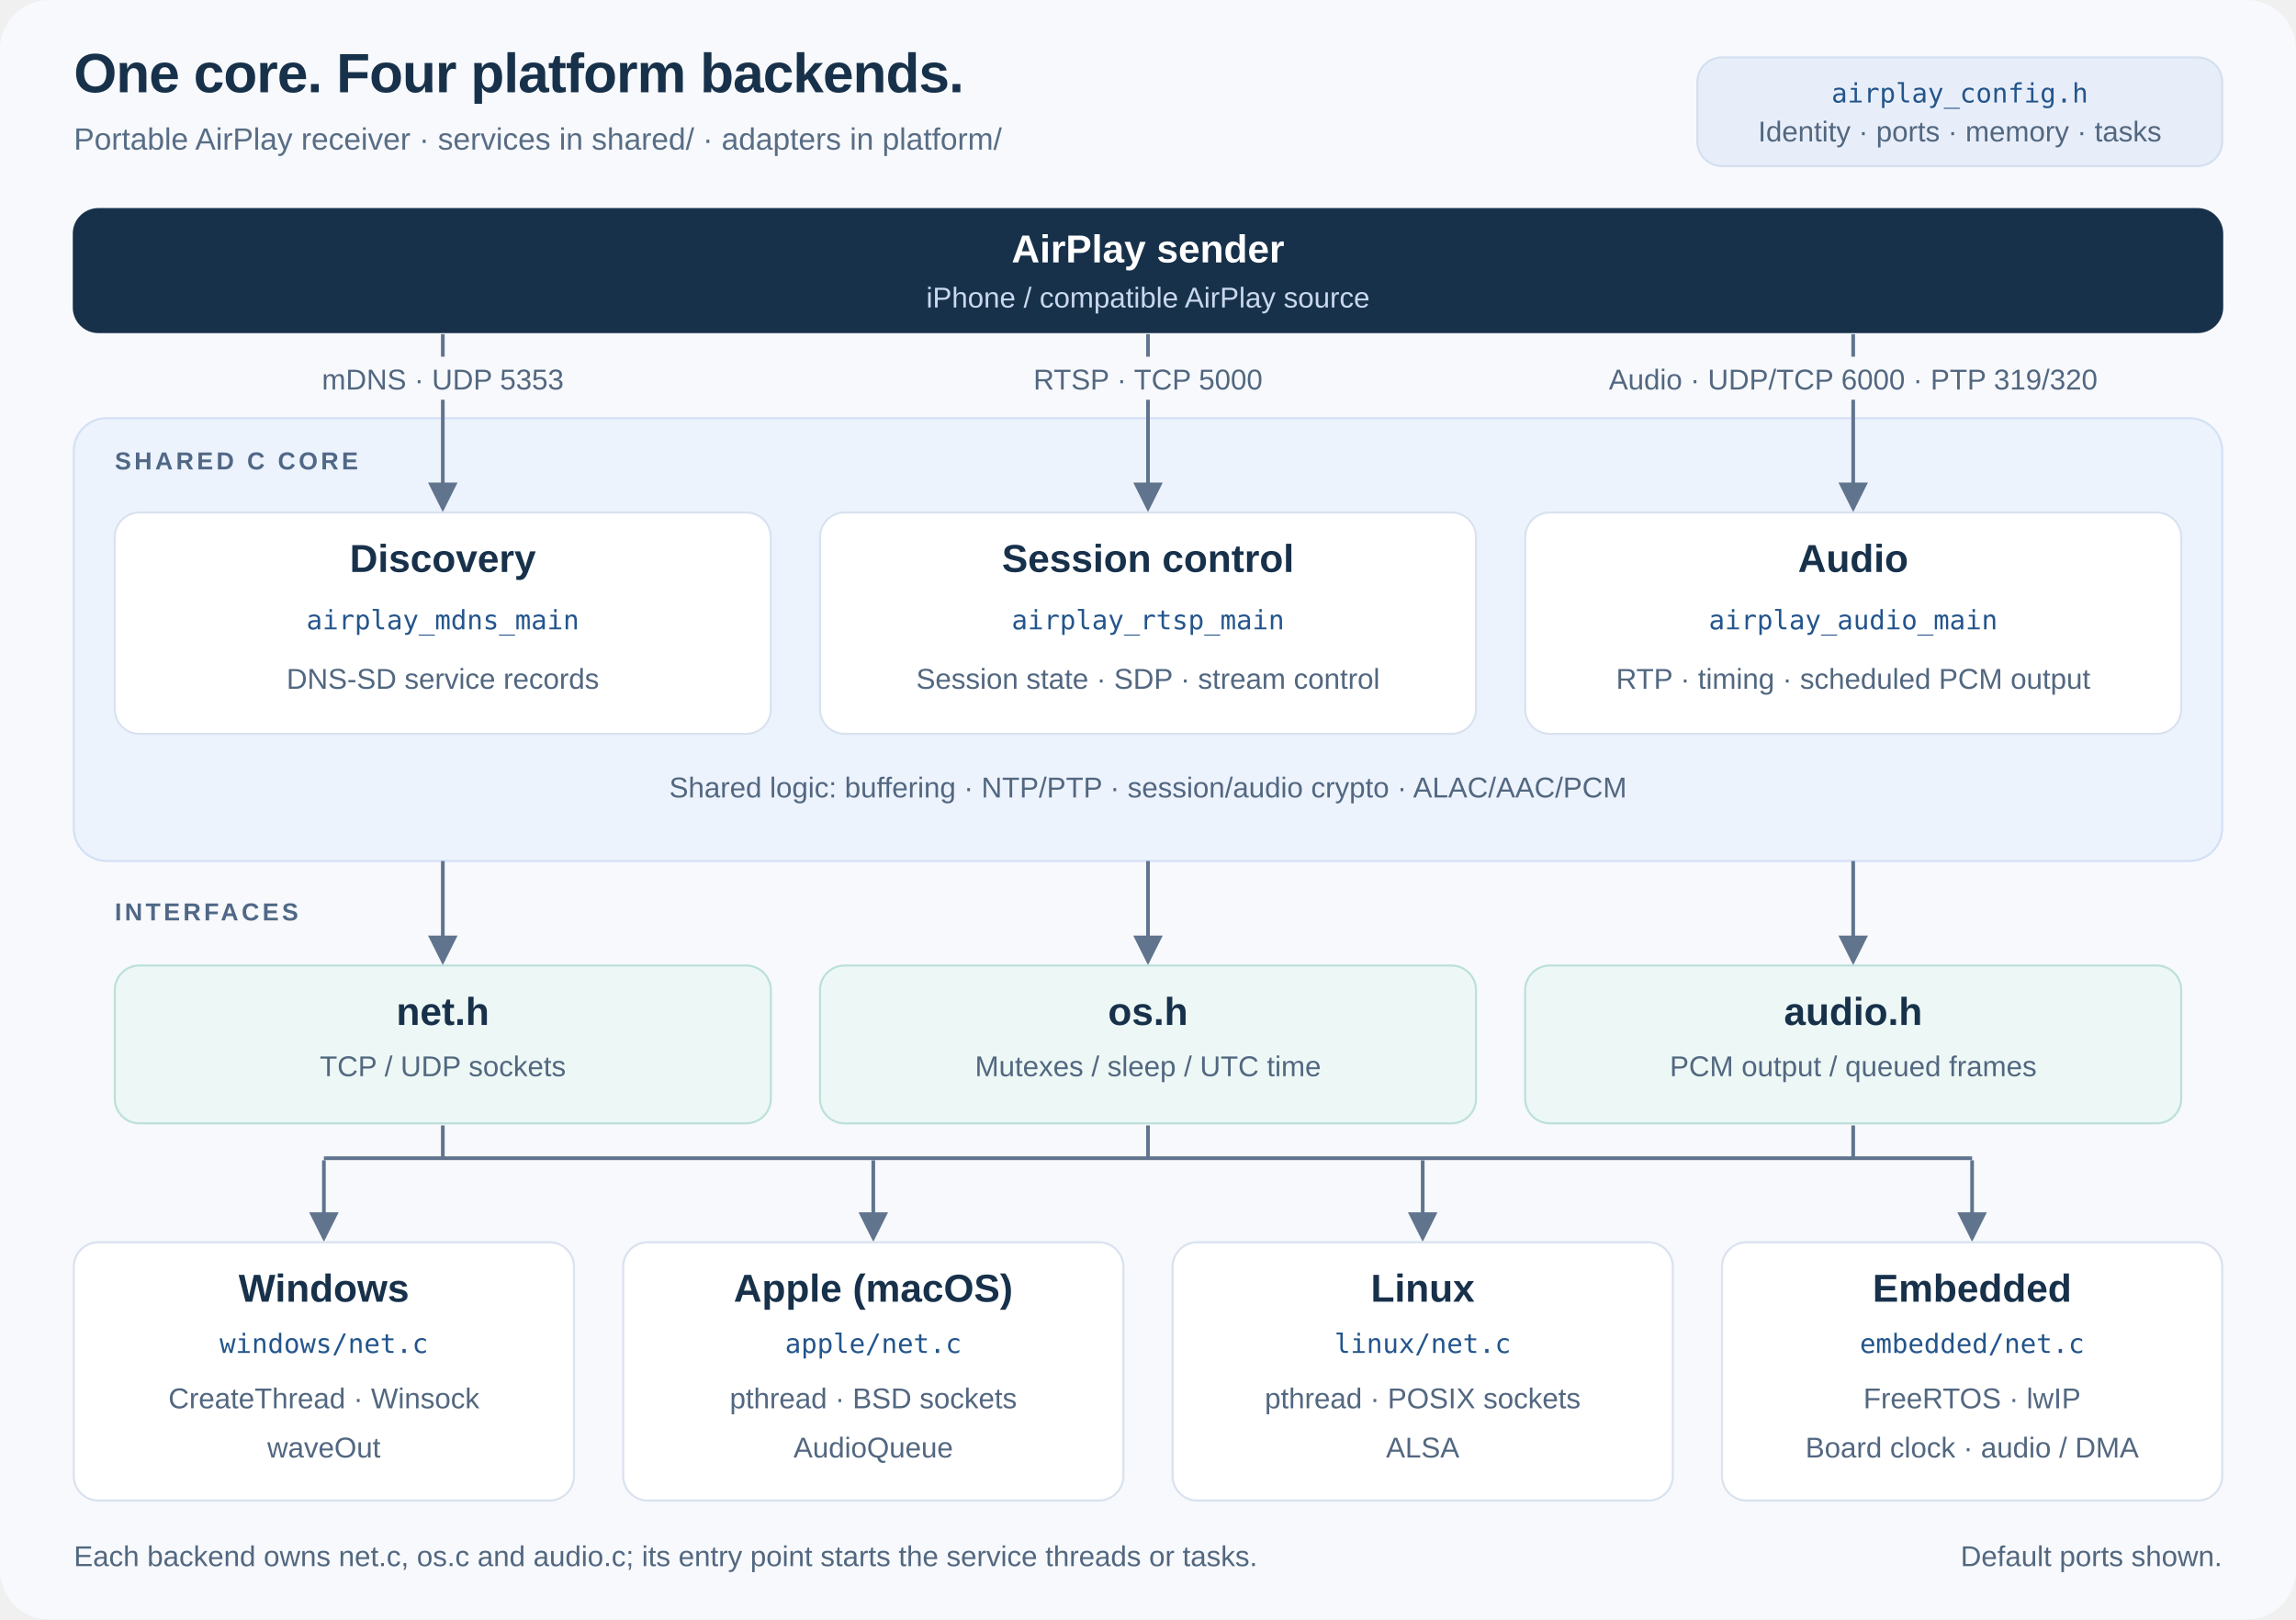
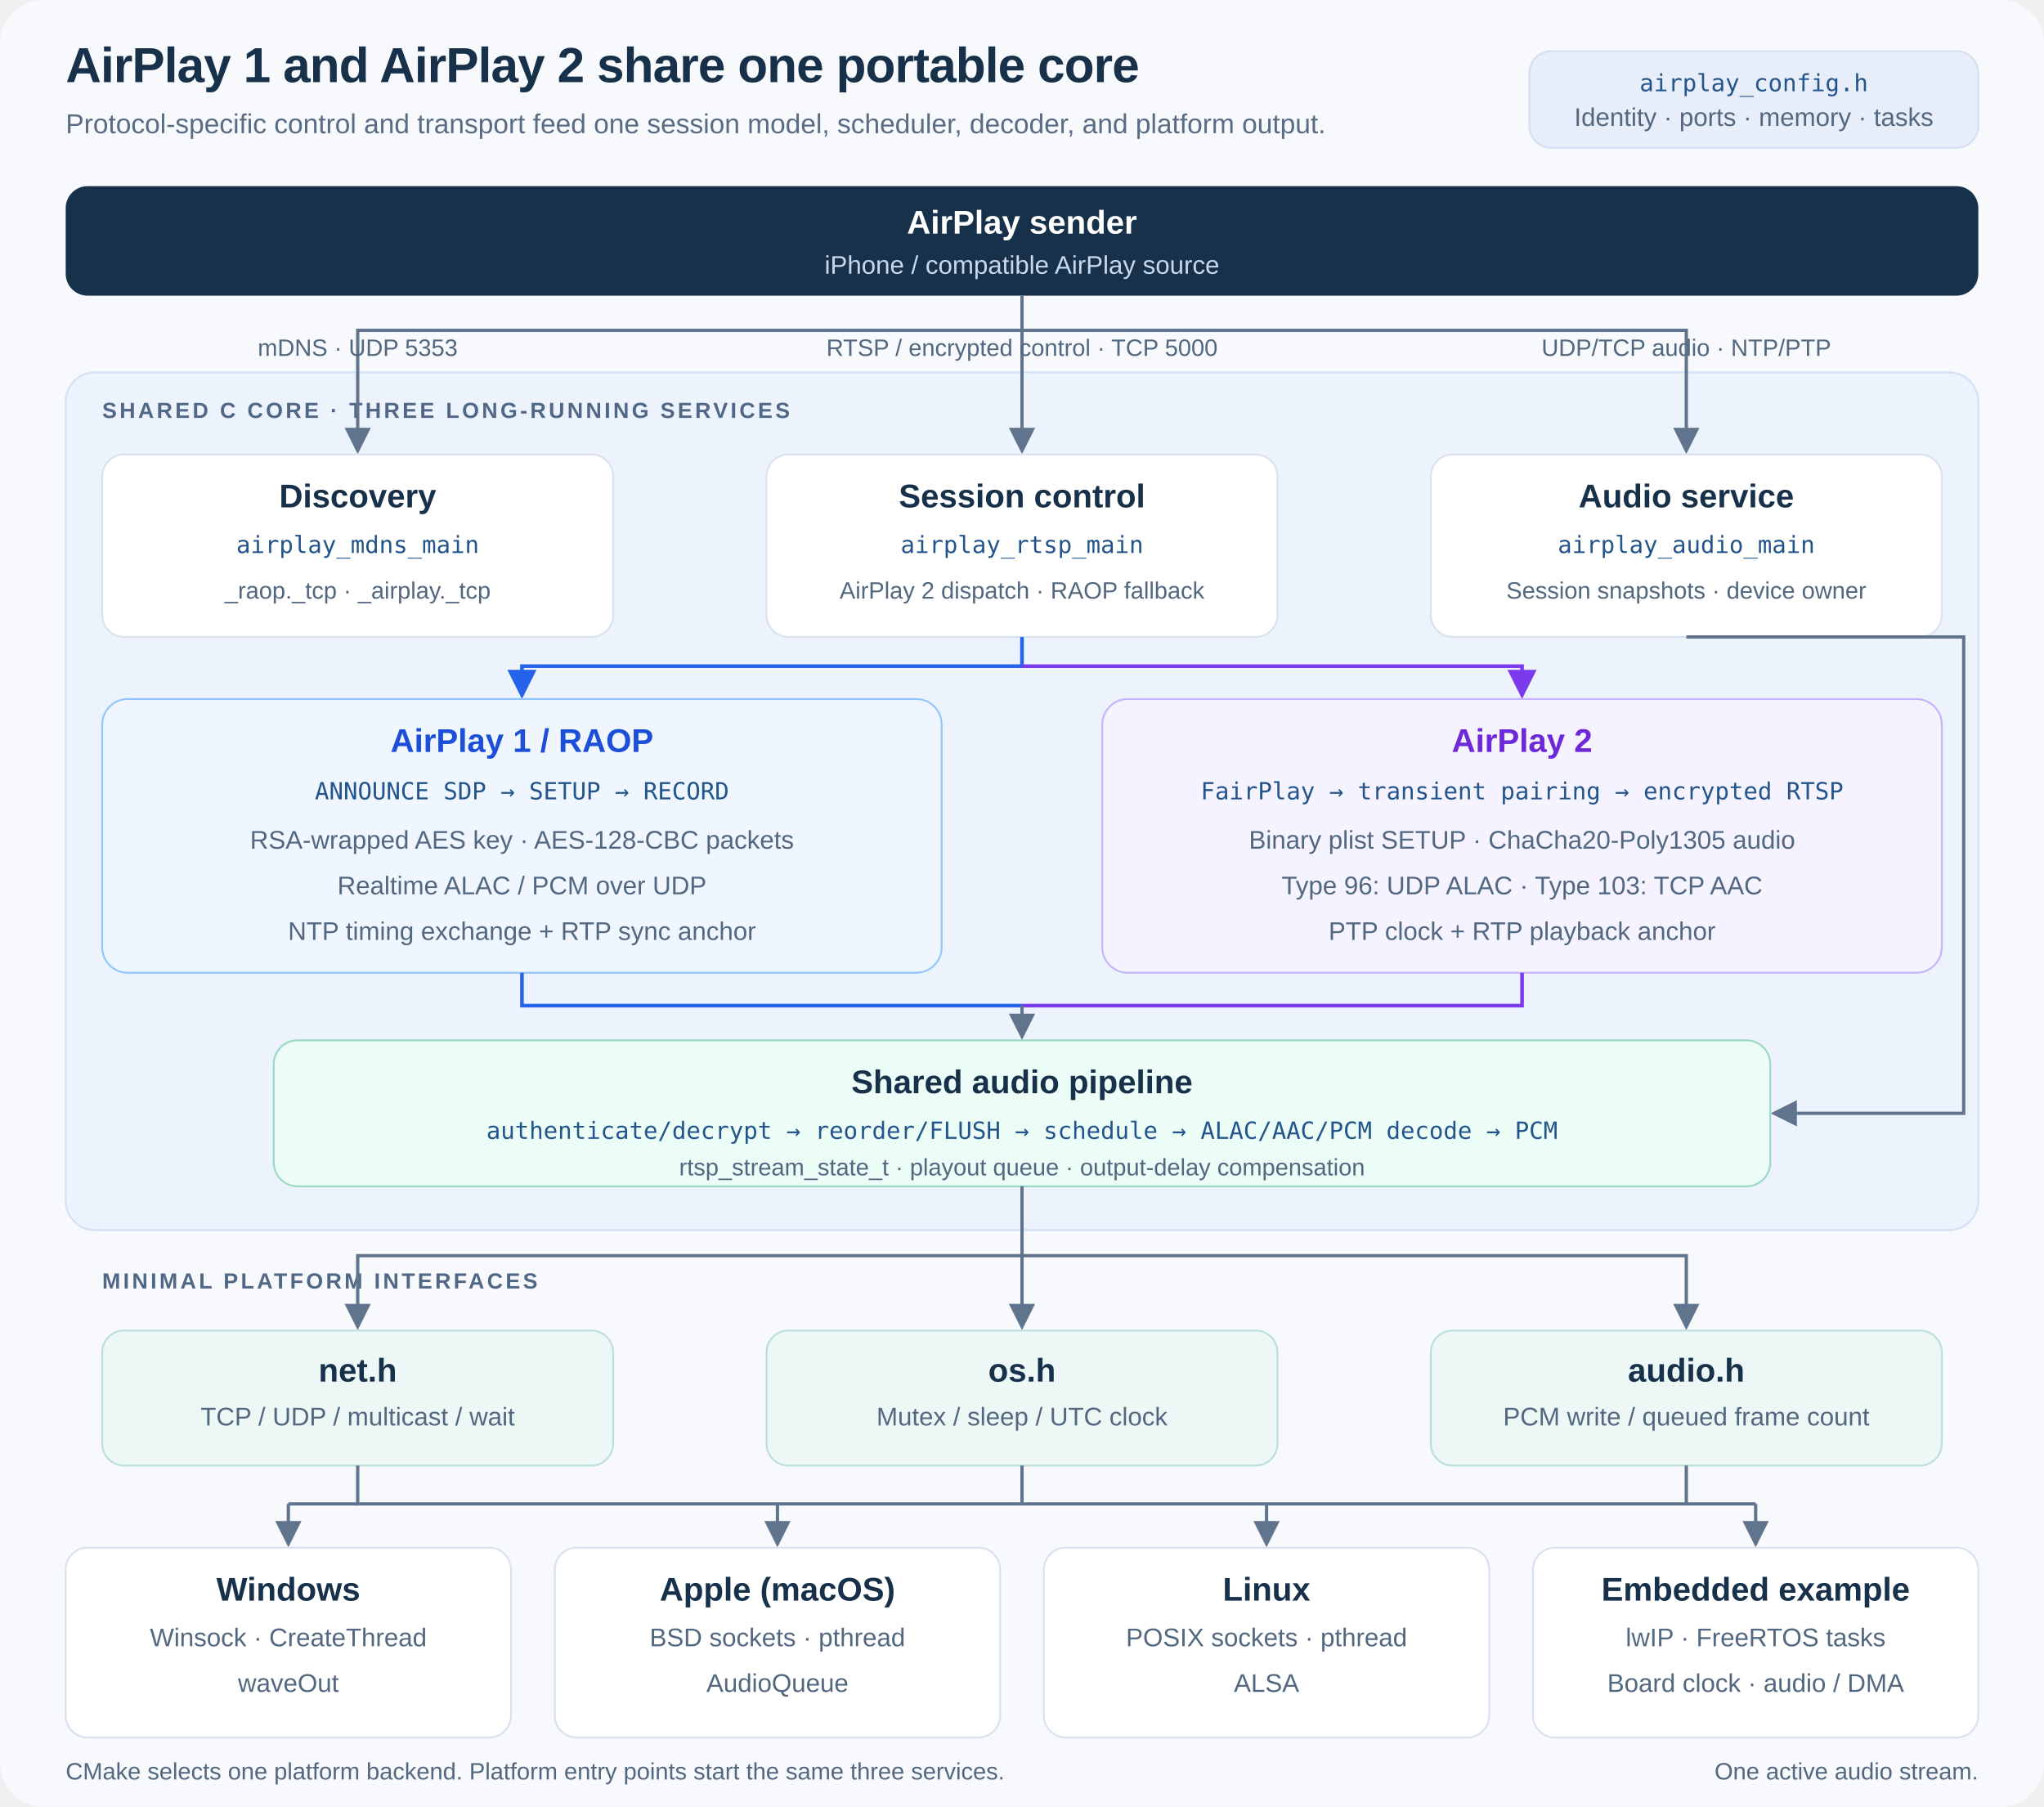
- <svg xmlns="http://www.w3.org/2000/svg" width="1120" height="790" viewBox="0 0 1120 790" role="img" aria-labelledby="title description">
+ <svg xmlns="http://www.w3.org/2000/svg" width="1120" height="990" viewBox="0 0 1120 990" role="img" aria-labelledby="title description">
  <defs>
-     <marker id="arrow" markerWidth="8" markerHeight="8" refX="7" refY="4" orient="auto-start-reverse">
+     <marker id="arrow" markerWidth="8" markerHeight="8" refX="7" refY="4" orient="auto">
      <path d="M0 0 L8 4 L0 8 Z" fill="#60748e" />
    </marker>
    <marker id="blue" markerWidth="8" markerHeight="8" refX="7" refY="4" orient="auto">
      <path d="M0 0 L8 4 L0 8 Z" fill="#2563eb" />
    </marker>
+     <marker id="violet" markerWidth="8" markerHeight="8" refX="7" refY="4" orient="auto">
+       <path d="M0 0 L8 4 L0 8 Z" fill="#7c3aed" />
+     </marker>
  </defs>
-   <style>text{font-family:Arial,Helvetica,sans-serif;fill:#18314b} .title{font-size:27px;font-weight:700;letter-spacing:-.4px} .subtitle{font-size:15px;fill:#586d85} .label{font-size:12px;font-weight:700;letter-spacing:1.5px;fill:#506886} .heading{font-size:19px;font-weight:700} .body{font-size:14px;fill:#526780} .code{font-family:Consolas,monospace;font-size:13px;fill:#23558c}</style>
-   <rect width="1120" height="790" rx="24" fill="#f7f9fc" />
-   <text x="36" y="45" class="title" text-anchor="start">One core. Four platform backends.</text>
-   <text x="36" y="73" class="subtitle" text-anchor="start">Portable AirPlay receiver · services in shared/ · adapters in platform/</text>
-   <rect x="828" y="28" width="256" height="53" rx="12" fill="#e8eef9" stroke="#d4dff0" />
-   <text x="956" y="50" class="code" text-anchor="middle">airplay_config.h</text>
-   <text x="956" y="69" class="body" text-anchor="middle">Identity · ports · memory · tasks</text>
-   <rect x="36" y="102" width="1048" height="60" rx="12" fill="#18314b" stroke="#18314b" />
-   <text x="560" y="128" class="heading" text-anchor="middle" style="fill:#fff">AirPlay sender</text>
-   <text x="560" y="150" class="body" text-anchor="middle" style="fill:#c9d8ed">iPhone / compatible AirPlay source</text>
-   <rect x="36" y="204" width="1048" height="216" rx="16" fill="#edf3fd" stroke="#d3e0f5" />
-   <text x="56" y="229" class="label" text-anchor="start">SHARED C CORE</text>
-   <path d="M216 163 V174" fill="none" stroke="#60748e" stroke-width="1.8" stroke-linejoin="round" />
-   <text x="216" y="190" class="body" text-anchor="middle">mDNS · UDP 5353</text>
-   <path d="M216 195 V248" fill="none" stroke="#60748e" stroke-width="1.8" stroke-linejoin="round" marker-end="url(#arrow)" />
-   <rect x="56" y="250" width="320" height="108" rx="12" fill="#fff" stroke="#d9e2ef" />
-   <text x="216" y="279" class="heading" text-anchor="middle">Discovery</text>
-   <text x="216" y="307" class="code" text-anchor="middle">airplay_mdns_main</text>
-   <text x="216" y="336" class="body" text-anchor="middle">DNS-SD service records</text>
-   <path d="M560 163 V174" fill="none" stroke="#60748e" stroke-width="1.8" stroke-linejoin="round" />
-   <text x="560" y="190" class="body" text-anchor="middle">RTSP · TCP 5000</text>
-   <path d="M560 195 V248" fill="none" stroke="#60748e" stroke-width="1.8" stroke-linejoin="round" marker-end="url(#arrow)" />
-   <rect x="400" y="250" width="320" height="108" rx="12" fill="#fff" stroke="#d9e2ef" />
-   <text x="560" y="279" class="heading" text-anchor="middle">Session control</text>
-   <text x="560" y="307" class="code" text-anchor="middle">airplay_rtsp_main</text>
-   <text x="560" y="336" class="body" text-anchor="middle">Session state · SDP · stream control</text>
-   <path d="M904 163 V174" fill="none" stroke="#60748e" stroke-width="1.8" stroke-linejoin="round" />
-   <text x="904" y="190" class="body" text-anchor="middle">Audio · UDP/TCP 6000 · PTP 319/320</text>
-   <path d="M904 195 V248" fill="none" stroke="#60748e" stroke-width="1.8" stroke-linejoin="round" marker-end="url(#arrow)" />
-   <rect x="744" y="250" width="320" height="108" rx="12" fill="#fff" stroke="#d9e2ef" />
-   <text x="904" y="279" class="heading" text-anchor="middle">Audio</text>
-   <text x="904" y="307" class="code" text-anchor="middle">airplay_audio_main</text>
-   <text x="904" y="336" class="body" text-anchor="middle">RTP · timing · scheduled PCM output</text>
-   <text x="560" y="389" class="body" text-anchor="middle">Shared logic: buffering · NTP/PTP · session/audio crypto · ALAC/AAC/PCM</text>
-   <text x="56" y="449" class="label" text-anchor="start">INTERFACES</text>
-   <path d="M216 420 V469" fill="none" stroke="#60748e" stroke-width="1.8" stroke-linejoin="round" marker-end="url(#arrow)" />
-   <rect x="56" y="471" width="320" height="77" rx="12" fill="#edf8f6" stroke="#bce0d9" />
-   <text x="216" y="500" class="heading" text-anchor="middle">net.h</text>
-   <text x="216" y="525" class="body" text-anchor="middle">TCP / UDP sockets</text>
-   <path d="M216 549 V565" fill="none" stroke="#60748e" stroke-width="1.8" stroke-linejoin="round" />
-   <path d="M560 420 V469" fill="none" stroke="#60748e" stroke-width="1.8" stroke-linejoin="round" marker-end="url(#arrow)" />
-   <rect x="400" y="471" width="320" height="77" rx="12" fill="#edf8f6" stroke="#bce0d9" />
-   <text x="560" y="500" class="heading" text-anchor="middle">os.h</text>
-   <text x="560" y="525" class="body" text-anchor="middle">Mutexes / sleep / UTC time</text>
-   <path d="M560 549 V565" fill="none" stroke="#60748e" stroke-width="1.8" stroke-linejoin="round" />
-   <path d="M904 420 V469" fill="none" stroke="#60748e" stroke-width="1.8" stroke-linejoin="round" marker-end="url(#arrow)" />
-   <rect x="744" y="471" width="320" height="77" rx="12" fill="#edf8f6" stroke="#bce0d9" />
-   <text x="904" y="500" class="heading" text-anchor="middle">audio.h</text>
-   <text x="904" y="525" class="body" text-anchor="middle">PCM output / queued frames</text>
-   <path d="M904 549 V565" fill="none" stroke="#60748e" stroke-width="1.8" stroke-linejoin="round" />
-   <path d="M158 565 H962" fill="none" stroke="#60748e" stroke-width="1.8" stroke-linejoin="round" />
-   <path d="M158 566 V604" fill="none" stroke="#60748e" stroke-width="1.8" stroke-linejoin="round" marker-end="url(#arrow)" />
-   <rect x="36" y="606" width="244" height="126" rx="12" fill="#fff" stroke="#d9e2ef" />
-   <text x="158" y="635" class="heading" text-anchor="middle">Windows</text>
-   <text x="158" y="660" class="code" text-anchor="middle">windows/net.c</text>
-   <text x="158" y="687" class="body" text-anchor="middle">CreateThread · Winsock</text>
-   <text x="158" y="711" class="body" text-anchor="middle">waveOut</text>
-   <path d="M426 566 V604" fill="none" stroke="#60748e" stroke-width="1.8" stroke-linejoin="round" marker-end="url(#arrow)" />
-   <rect x="304" y="606" width="244" height="126" rx="12" fill="#fff" stroke="#d9e2ef" />
-   <text x="426" y="635" class="heading" text-anchor="middle">Apple (macOS)</text>
-   <text x="426" y="660" class="code" text-anchor="middle">apple/net.c</text>
-   <text x="426" y="687" class="body" text-anchor="middle">pthread · BSD sockets</text>
-   <text x="426" y="711" class="body" text-anchor="middle">AudioQueue</text>
-   <path d="M694 566 V604" fill="none" stroke="#60748e" stroke-width="1.8" stroke-linejoin="round" marker-end="url(#arrow)" />
-   <rect x="572" y="606" width="244" height="126" rx="12" fill="#fff" stroke="#d9e2ef" />
-   <text x="694" y="635" class="heading" text-anchor="middle">Linux</text>
-   <text x="694" y="660" class="code" text-anchor="middle">linux/net.c</text>
-   <text x="694" y="687" class="body" text-anchor="middle">pthread · POSIX sockets</text>
-   <text x="694" y="711" class="body" text-anchor="middle">ALSA</text>
-   <path d="M962 566 V604" fill="none" stroke="#60748e" stroke-width="1.8" stroke-linejoin="round" marker-end="url(#arrow)" />
-   <rect x="840" y="606" width="244" height="126" rx="12" fill="#fff" stroke="#d9e2ef" />
-   <text x="962" y="635" class="heading" text-anchor="middle">Embedded</text>
-   <text x="962" y="660" class="code" text-anchor="middle">embedded/net.c</text>
-   <text x="962" y="687" class="body" text-anchor="middle">FreeRTOS · lwIP</text>
-   <text x="962" y="711" class="body" text-anchor="middle">Board clock · audio / DMA</text>
-   <text x="36" y="764" class="body" text-anchor="start">Each backend owns net.c, os.c and audio.c; its entry point starts the service threads or tasks.</text>
-   <text x="1084" y="764" class="body" text-anchor="end">Default ports shown.</text>
+   <style>
+ text{font-family:Arial,Helvetica,sans-serif;fill:#18314b}.title{font-size:27px;font-weight:700;letter-spacing:-.4px}.subtitle{font-size:15px;fill:#586d85}.label{font-size:12px;font-weight:700;letter-spacing:1.5px;fill:#506886}.heading{font-size:18px;font-weight:700}.body{font-size:14px;fill:#526780}.small{font-size:13px;fill:#526780}.code{font-family:Consolas,monospace;font-size:13px;fill:#23558c}.white{fill:#fff}.light{fill:#c9d8ed}.ap1{fill:#1d4ed8}.ap2{fill:#6d28d9}
+ </style>
+   <rect width="1120" height="990" rx="24" fill="#f7f9fc" />
+   <text x="36" y="45" class="title">AirPlay 1 and AirPlay 2 share one portable core</text>
+   <text x="36" y="73" class="subtitle">Protocol-specific control and transport feed one session model, scheduler, decoder, and platform output.</text>
+   <rect x="838" y="28" width="246" height="53" rx="12" fill="#e8eef9" stroke="#d4dff0" />
+   <text x="961" y="50" class="code" text-anchor="middle">airplay_config.h</text>
+   <text x="961" y="69" class="body" text-anchor="middle">Identity · ports · memory · tasks</text>
+   <rect x="36" y="102" width="1048" height="60" rx="12" fill="#18314b" />
+   <text x="560" y="128" class="heading white" text-anchor="middle">AirPlay sender</text>
+   <text x="560" y="150" class="body light" text-anchor="middle">iPhone / compatible AirPlay source</text>
+   <rect x="36" y="204" width="1048" height="470" rx="16" fill="#edf3fd" stroke="#d3e0f5" />
+   <text x="56" y="229" class="label">SHARED C CORE · THREE LONG-RUNNING SERVICES</text>
+   <path d="M560 162 V181 H196 V247" fill="none" stroke="#60748e" stroke-width="1.8" marker-end="url(#arrow)" />
+   <path d="M560 162 V247" fill="none" stroke="#60748e" stroke-width="1.8" marker-end="url(#arrow)" />
+   <path d="M560 181 H924 V247" fill="none" stroke="#60748e" stroke-width="1.8" marker-end="url(#arrow)" />
+   <text x="196" y="195" class="small" text-anchor="middle">mDNS · UDP 5353</text>
+   <text x="560" y="195" class="small" text-anchor="middle">RTSP / encrypted control · TCP 5000</text>
+   <text x="924" y="195" class="small" text-anchor="middle">UDP/TCP audio · NTP/PTP</text>
+   <rect x="56" y="249" width="280" height="100" rx="12" fill="#fff" stroke="#d9e2ef" />
+   <text x="196" y="278" class="heading" text-anchor="middle">Discovery</text>
+   <text x="196" y="303" class="code" text-anchor="middle">airplay_mdns_main</text>
+   <text x="196" y="328" class="small" text-anchor="middle">_raop._tcp · _airplay._tcp</text>
+   <rect x="420" y="249" width="280" height="100" rx="12" fill="#fff" stroke="#d9e2ef" />
+   <text x="560" y="278" class="heading" text-anchor="middle">Session control</text>
+   <text x="560" y="303" class="code" text-anchor="middle">airplay_rtsp_main</text>
+   <text x="560" y="328" class="small" text-anchor="middle">AirPlay 2 dispatch · RAOP fallback</text>
+   <rect x="784" y="249" width="280" height="100" rx="12" fill="#fff" stroke="#d9e2ef" />
+   <text x="924" y="278" class="heading" text-anchor="middle">Audio service</text>
+   <text x="924" y="303" class="code" text-anchor="middle">airplay_audio_main</text>
+   <text x="924" y="328" class="small" text-anchor="middle">Session snapshots · device owner</text>
+   <path d="M560 349 V365 H286 V381" fill="none" stroke="#2563eb" stroke-width="2" marker-end="url(#blue)" />
+   <path d="M560 365 H834 V381" fill="none" stroke="#7c3aed" stroke-width="2" marker-end="url(#violet)" />
+   <rect x="56" y="383" width="460" height="150" rx="14" fill="#eff6ff" stroke="#93c5fd" />
+   <text x="286" y="412" class="heading ap1" text-anchor="middle">AirPlay 1 / RAOP</text>
+   <text x="286" y="438" class="code" text-anchor="middle">ANNOUNCE SDP → SETUP → RECORD</text>
+   <text x="286" y="465" class="body" text-anchor="middle">RSA-wrapped AES key · AES-128-CBC packets</text>
+   <text x="286" y="490" class="body" text-anchor="middle">Realtime ALAC / PCM over UDP</text>
+   <text x="286" y="515" class="body" text-anchor="middle">NTP timing exchange + RTP sync anchor</text>
+   <rect x="604" y="383" width="460" height="150" rx="14" fill="#f5f3ff" stroke="#c4b5fd" />
+   <text x="834" y="412" class="heading ap2" text-anchor="middle">AirPlay 2</text>
+   <text x="834" y="438" class="code" text-anchor="middle">FairPlay → transient pairing → encrypted RTSP</text>
+   <text x="834" y="465" class="body" text-anchor="middle">Binary plist SETUP · ChaCha20-Poly1305 audio</text>
+   <text x="834" y="490" class="body" text-anchor="middle">Type 96: UDP ALAC · Type 103: TCP AAC</text>
+   <text x="834" y="515" class="body" text-anchor="middle">PTP clock + RTP playback anchor</text>
+   <path d="M286 533 V551 H560" fill="none" stroke="#2563eb" stroke-width="2" />
+   <path d="M834 533 V551 H560" fill="none" stroke="#7c3aed" stroke-width="2" />
+   <path d="M924 349 H1076 V610 H972" fill="none" stroke="#60748e" stroke-width="1.8" marker-end="url(#arrow)" />
+   <path d="M560 551 V568" fill="none" stroke="#60748e" stroke-width="1.8" marker-end="url(#arrow)" />
+   <rect x="150" y="570" width="820" height="80" rx="13" fill="#ecfdf7" stroke="#9bd8c5" />
+   <text x="560" y="599" class="heading" text-anchor="middle">Shared audio pipeline</text>
+   <text x="560" y="624" class="code" text-anchor="middle">authenticate/decrypt → reorder/FLUSH → schedule → ALAC/AAC/PCM decode → PCM</text>
+   <text x="560" y="644" class="small" text-anchor="middle">rtsp_stream_state_t · playout queue · output-delay compensation</text>
+   <text x="56" y="706" class="label">MINIMAL PLATFORM INTERFACES</text>
+   <path d="M560 650 V688 H196 V727" fill="none" stroke="#60748e" stroke-width="1.8" marker-end="url(#arrow)" />
+   <path d="M560 688 V727" fill="none" stroke="#60748e" stroke-width="1.8" marker-end="url(#arrow)" />
+   <path d="M560 688 H924 V727" fill="none" stroke="#60748e" stroke-width="1.8" marker-end="url(#arrow)" />
+   <rect x="56" y="729" width="280" height="74" rx="12" fill="#edf8f6" stroke="#bce0d9" />
+   <text x="196" y="757" class="heading" text-anchor="middle">net.h</text>
+   <text x="196" y="781" class="body" text-anchor="middle">TCP / UDP / multicast / wait</text>
+   <rect x="420" y="729" width="280" height="74" rx="12" fill="#edf8f6" stroke="#bce0d9" />
+   <text x="560" y="757" class="heading" text-anchor="middle">os.h</text>
+   <text x="560" y="781" class="body" text-anchor="middle">Mutex / sleep / UTC clock</text>
+   <rect x="784" y="729" width="280" height="74" rx="12" fill="#edf8f6" stroke="#bce0d9" />
+   <text x="924" y="757" class="heading" text-anchor="middle">audio.h</text>
+   <text x="924" y="781" class="body" text-anchor="middle">PCM write / queued frame count</text>
+   <path d="M196 803 V824 H962" fill="none" stroke="#60748e" stroke-width="1.8" />
+   <path d="M158 824 H196" fill="none" stroke="#60748e" stroke-width="1.8" />
+   <path d="M560 803 V824" fill="none" stroke="#60748e" stroke-width="1.8" />
+   <path d="M924 803 V824" fill="none" stroke="#60748e" stroke-width="1.8" />
+   <path d="M158 824 V846" fill="none" stroke="#60748e" stroke-width="1.8" marker-end="url(#arrow)" />
+   <path d="M426 824 V846" fill="none" stroke="#60748e" stroke-width="1.8" marker-end="url(#arrow)" />
+   <path d="M694 824 V846" fill="none" stroke="#60748e" stroke-width="1.8" marker-end="url(#arrow)" />
+   <path d="M962 824 V846" fill="none" stroke="#60748e" stroke-width="1.8" marker-end="url(#arrow)" />
+   <rect x="36" y="848" width="244" height="104" rx="12" fill="#fff" stroke="#d9e2ef" />
+   <text x="158" y="877" class="heading" text-anchor="middle">Windows</text>
+   <text x="158" y="902" class="body" text-anchor="middle">Winsock · CreateThread</text>
+   <text x="158" y="927" class="body" text-anchor="middle">waveOut</text>
+   <rect x="304" y="848" width="244" height="104" rx="12" fill="#fff" stroke="#d9e2ef" />
+   <text x="426" y="877" class="heading" text-anchor="middle">Apple (macOS)</text>
+   <text x="426" y="902" class="body" text-anchor="middle">BSD sockets · pthread</text>
+   <text x="426" y="927" class="body" text-anchor="middle">AudioQueue</text>
+   <rect x="572" y="848" width="244" height="104" rx="12" fill="#fff" stroke="#d9e2ef" />
+   <text x="694" y="877" class="heading" text-anchor="middle">Linux</text>
+   <text x="694" y="902" class="body" text-anchor="middle">POSIX sockets · pthread</text>
+   <text x="694" y="927" class="body" text-anchor="middle">ALSA</text>
+   <rect x="840" y="848" width="244" height="104" rx="12" fill="#fff" stroke="#d9e2ef" />
+   <text x="962" y="877" class="heading" text-anchor="middle">Embedded example</text>
+   <text x="962" y="902" class="body" text-anchor="middle">lwIP · FreeRTOS tasks</text>
+   <text x="962" y="927" class="body" text-anchor="middle">Board clock · audio / DMA</text>
+   <text x="36" y="975" class="small">CMake selects one platform backend. Platform entry points start the same three services.</text>
+   <text x="1084" y="975" class="small" text-anchor="end">One active audio stream.</text>
</svg>
